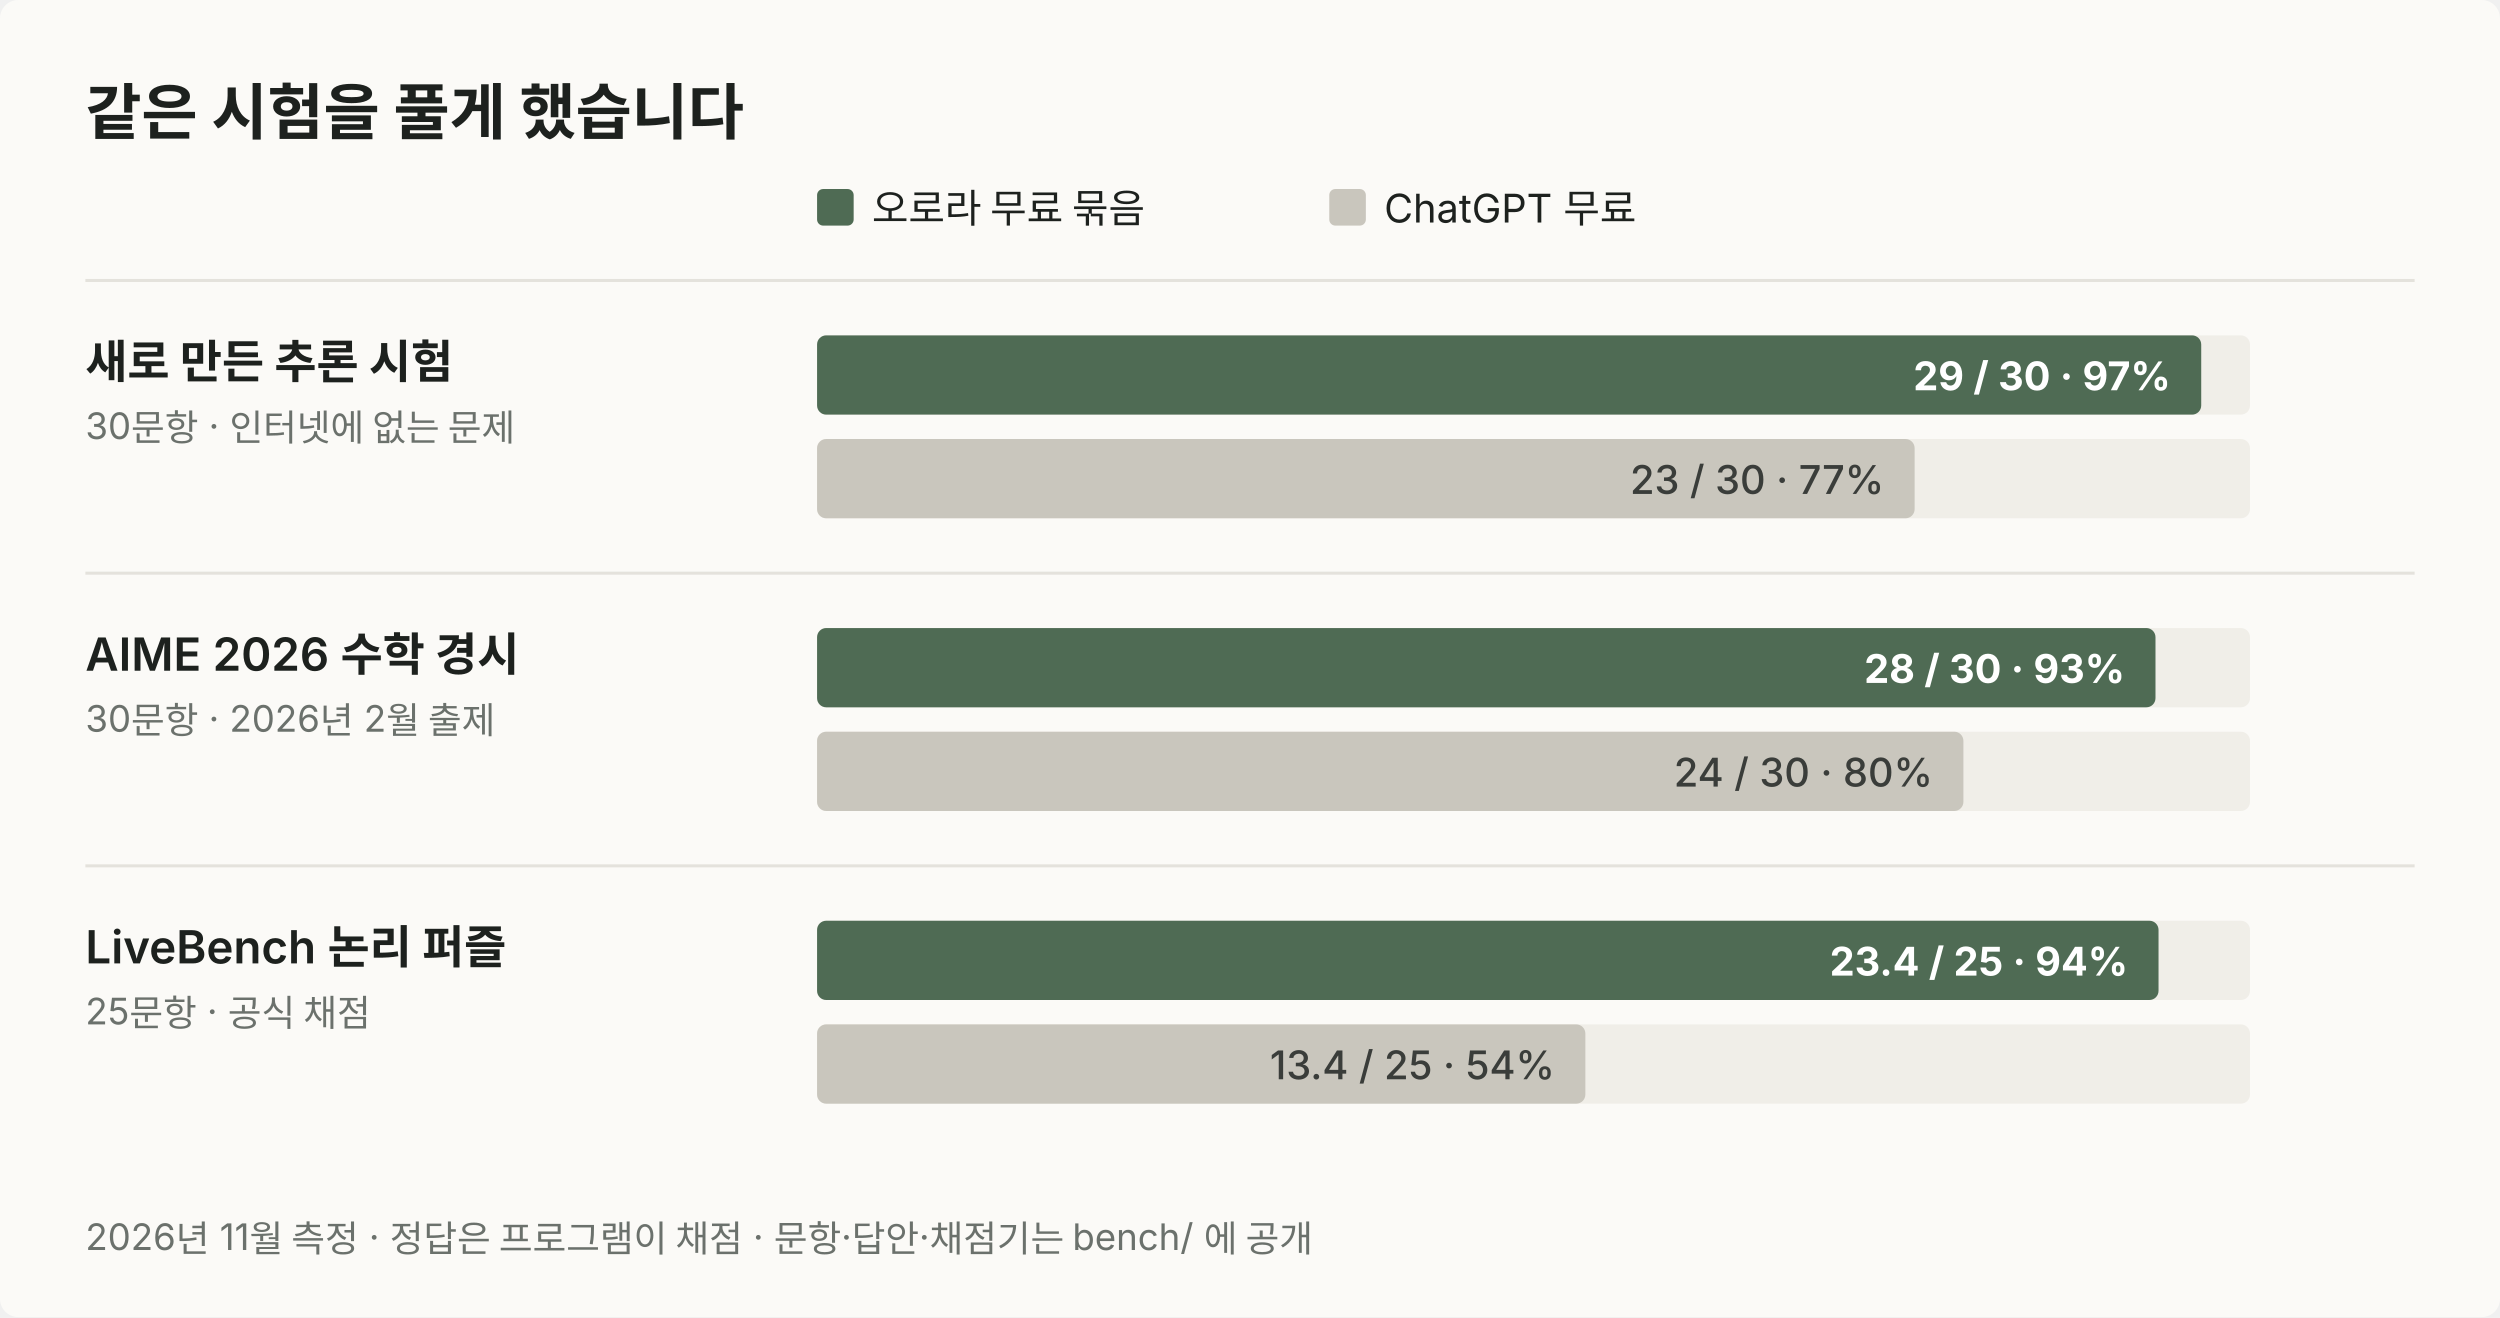
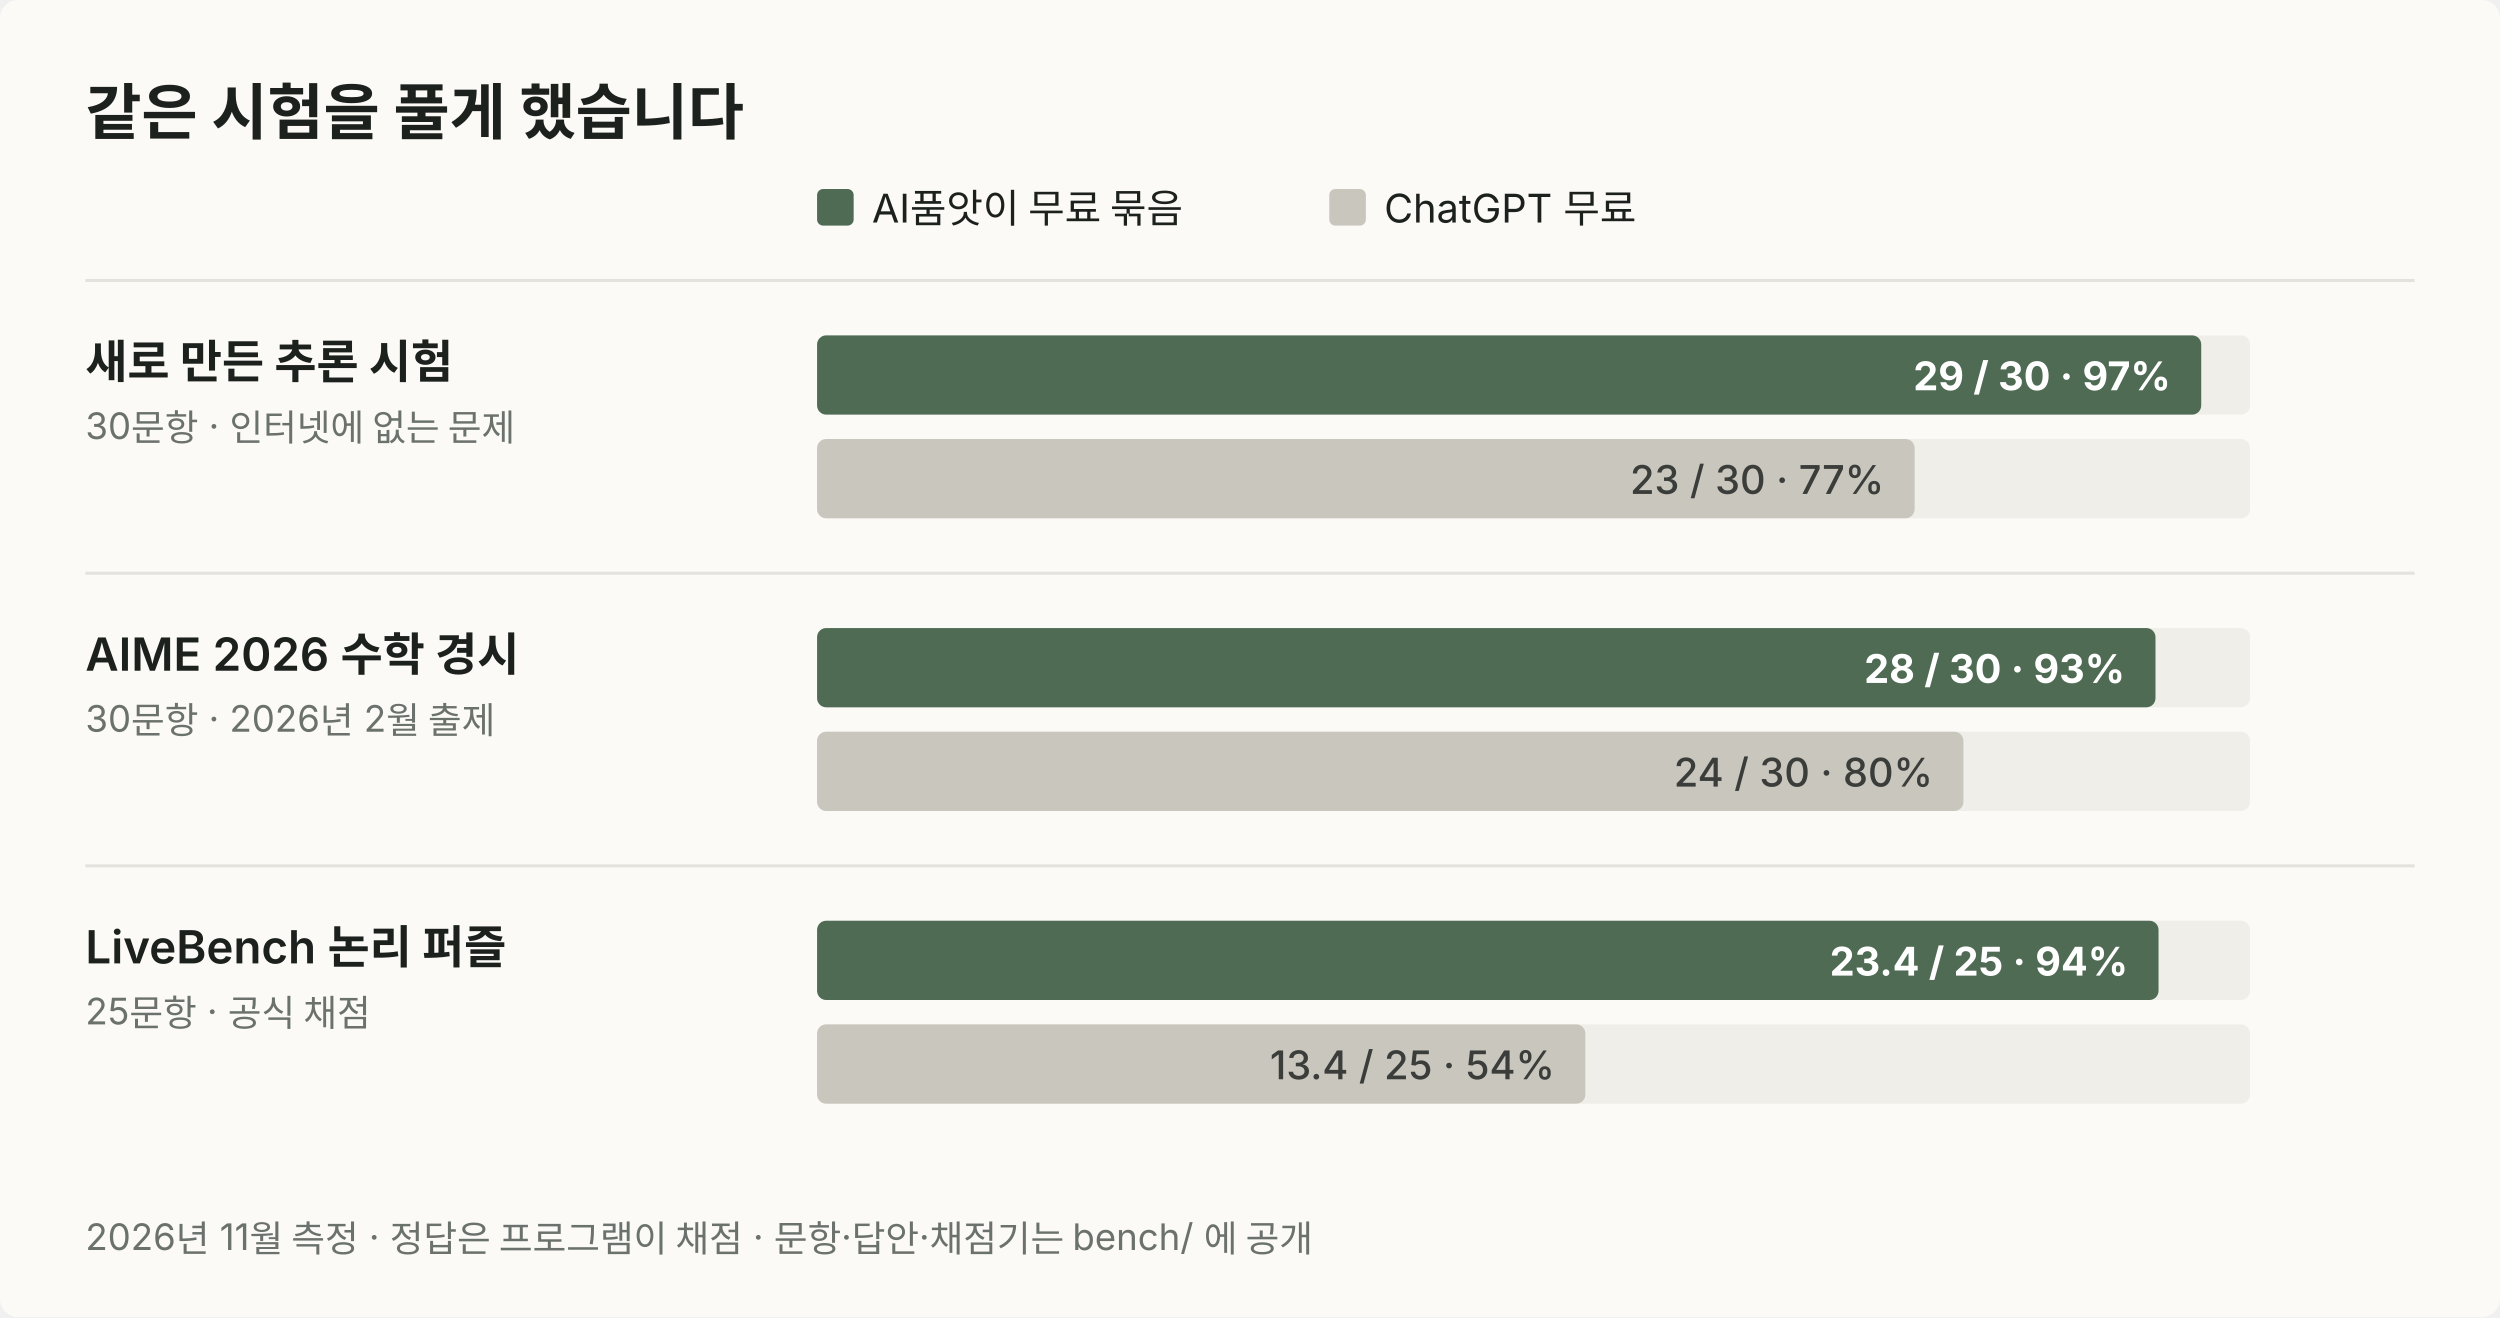
<svg xmlns="http://www.w3.org/2000/svg" width="820" height="432" viewBox="0 0 820 432" font-family="-apple-system,BlinkMacSystemFont,'Segoe UI','Apple SD Gothic Neo','Malgun Gothic',sans-serif">
  <style>
.bg{fill:#fbfaf7}.ink{fill:#1d211e}.mute{fill:#6b716c}.rule{stroke:#e4e2dc}.a{fill:#4f6b54}.b{fill:#c9c6bd}.va{fill:#ffffff}.vb{fill:#3a3d3a}.track{fill:#f0eee8}
@media (prefers-color-scheme: dark){.bg{fill:#161917}.ink{fill:#e9ebe7}.mute{fill:#9aa19b}.rule{stroke:#2b302c}.a{fill:#8fb196}.b{fill:#4a4e4a}.va{fill:#101311}.vb{fill:#e9ebe7}.track{fill:#1f2320}}
</style>
  <rect class="bg" width="820" height="432" rx="6" />
  <text class="ink" x="28" y="44" font-size="20" font-weight="700">같은 시험을 풀게 했습니다</text>
  <rect class="a" x="268" y="62" width="12" height="12" rx="2" />
-   <text class="ink" x="286" y="73" font-size="13">오로라 무료 묶음</text>
+   <text class="ink" x="286" y="73" font-size="13">AI품앗이 무료 묶음</text>
  <rect class="b" x="436" y="62" width="12" height="12" rx="2" />
  <text class="ink" x="454" y="73" font-size="13">ChatGPT 무료</text>
  <line class="rule" x1="28" x2="792" y1="92" y2="92" />
  <text class="ink" x="28" y="124" font-size="15" font-weight="600">새로 만든 추론 시험</text>
  <text class="mute" x="28" y="144" font-size="12">30문항 · 인터넷에 없는 문제</text>
  <rect class="track" x="268" y="110" width="470" height="26" rx="3" />
  <rect class="a" x="268" y="110" width="454" height="26" rx="3" />
  <text class="va" x="712" y="128" font-size="13" font-weight="700" text-anchor="end">29 / 30 · 97%</text>
  <rect class="track" x="268" y="144" width="470" height="26" rx="3" />
  <rect class="b" x="268" y="144" width="360" height="26" rx="3" />
  <text class="vb" x="618" y="162" font-size="13" font-weight="500" text-anchor="end">23 / 30 · 77%</text>
  <line class="rule" x1="28" x2="792" y1="188" y2="188" />
  <text class="ink" x="28" y="220" font-size="15" font-weight="600">AIME 2026 수학 경시</text>
  <text class="mute" x="28" y="240" font-size="12">30문항 · 2026년 2월 출제</text>
  <rect class="track" x="268" y="206" width="470" height="26" rx="3" />
  <rect class="a" x="268" y="206" width="439" height="26" rx="3" />
  <text class="va" x="697" y="224" font-size="13" font-weight="700" text-anchor="end">28 / 30 · 93%</text>
  <rect class="track" x="268" y="240" width="470" height="26" rx="3" />
  <rect class="b" x="268" y="240" width="376" height="26" rx="3" />
  <text class="vb" x="634" y="258" font-size="13" font-weight="500" text-anchor="end">24 / 30 · 80%</text>
  <line class="rule" x1="28" x2="792" y1="284" y2="284" />
  <text class="ink" x="28" y="316" font-size="15" font-weight="600">LiveBench 논리 퍼즐</text>
  <text class="mute" x="28" y="336" font-size="12">25문항 · 공식 채점</text>
  <rect class="track" x="268" y="302" width="470" height="26" rx="3" />
  <rect class="a" x="268" y="302" width="440" height="26" rx="3" />
  <text class="va" x="698" y="320" font-size="13" font-weight="700" text-anchor="end">23.4 / 25 · 94%</text>
  <rect class="track" x="268" y="336" width="470" height="26" rx="3" />
  <rect class="b" x="268" y="336" width="252" height="26" rx="3" />
  <text class="vb" x="510" y="354" font-size="13" font-weight="500" text-anchor="end">13.4 / 25 · 54%</text>
  <text class="mute" x="28" y="410" font-size="12">2026년 11월 측정 · 정답은 프로그램이 채점 · 문항·답안·채점기는 bench/ 에 공개</text>
</svg>
